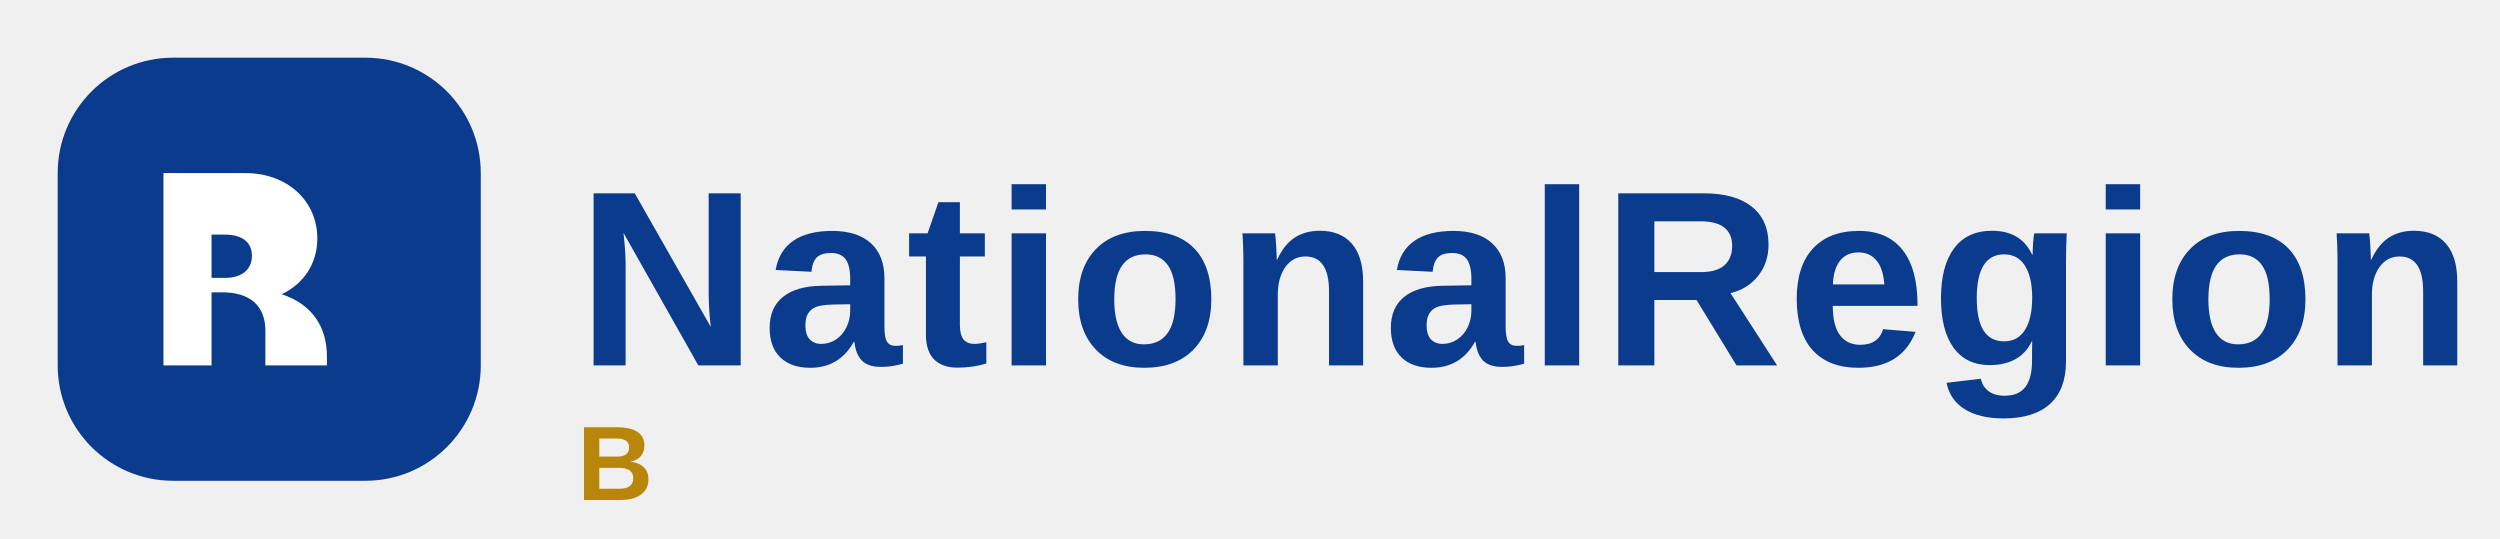
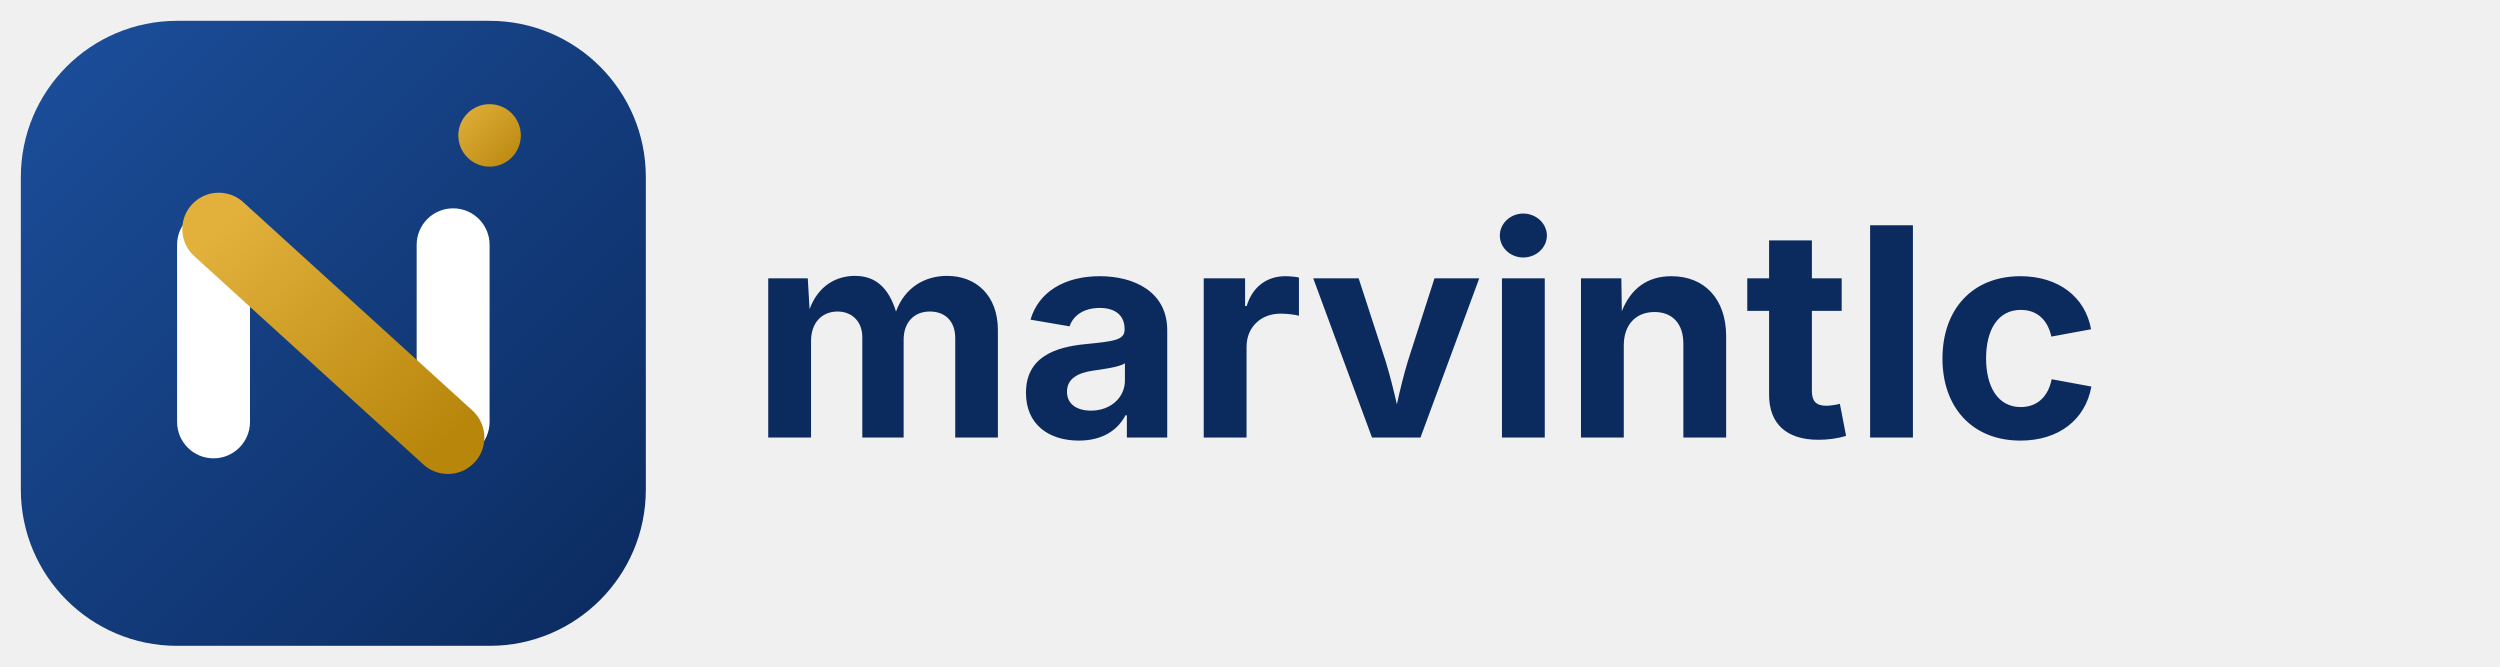
- <svg xmlns="http://www.w3.org/2000/svg" viewBox="0 0 260 56" fill="none">
-   <rect x="6" y="6" width="44" height="44" rx="12" fill="#0B3B8C" />
-   <path d="M17 38V18h8.5c4.4 0 7.5 2.9 7.5 6.8 0 2.6-1.4 4.7-3.7 5.8 3 1 4.7 3.2 4.7 6.5V38h-6.4v-3.6c0-2.6-1.6-4-4.5-4H22V38h-5zm6.4-9.1c1.8 0 2.8-.9 2.8-2.3s-1-2.2-2.8-2.2H22v4.5h1.4z" fill="#fff" />
-   <text x="60" y="38" font-family="Arial, Helvetica, sans-serif" font-size="26" font-weight="700" fill="#0B3B8C" letter-spacing="0.5">NationalRegion</text>
-   <text x="60" y="52" font-family="Arial, Helvetica, sans-serif" font-size="11" font-weight="600" fill="#B8860B" letter-spacing="3">B</text>
+ <svg xmlns="http://www.w3.org/2000/svg" viewBox="0 0 240 64" fill="none">
+   <defs>
+     <linearGradient id="tile" x1="0" y1="0" x2="1" y2="1">
+       <stop offset="0" stop-color="#1c4f9c" />
+       <stop offset="1" stop-color="#0b2a5e" />
+     </linearGradient>
+     <linearGradient id="gold" x1="0" y1="0" x2="1" y2="1">
+       <stop offset="0" stop-color="#e2b13c" />
+       <stop offset="1" stop-color="#b8860b" />
+     </linearGradient>
+   </defs>
+   <rect x="2" y="2" width="60" height="60" rx="15" fill="url(#tile)" />
+   <rect x="17" y="20" width="7" height="24" rx="3.5" fill="#fff" />
+   <rect x="40" y="20" width="7" height="24" rx="3.5" fill="#fff" />
+   <path d="M 21 22 L 43 42" stroke="url(#gold)" stroke-width="7" stroke-linecap="round" />
+   <circle cx="47" cy="13" r="3" fill="url(#gold)" />
+   <text x="72" y="42" font-family="system-ui, -apple-system, sans-serif" font-size="28" font-weight="700" fill="#0b2a5e">marvintlc</text>
</svg>
